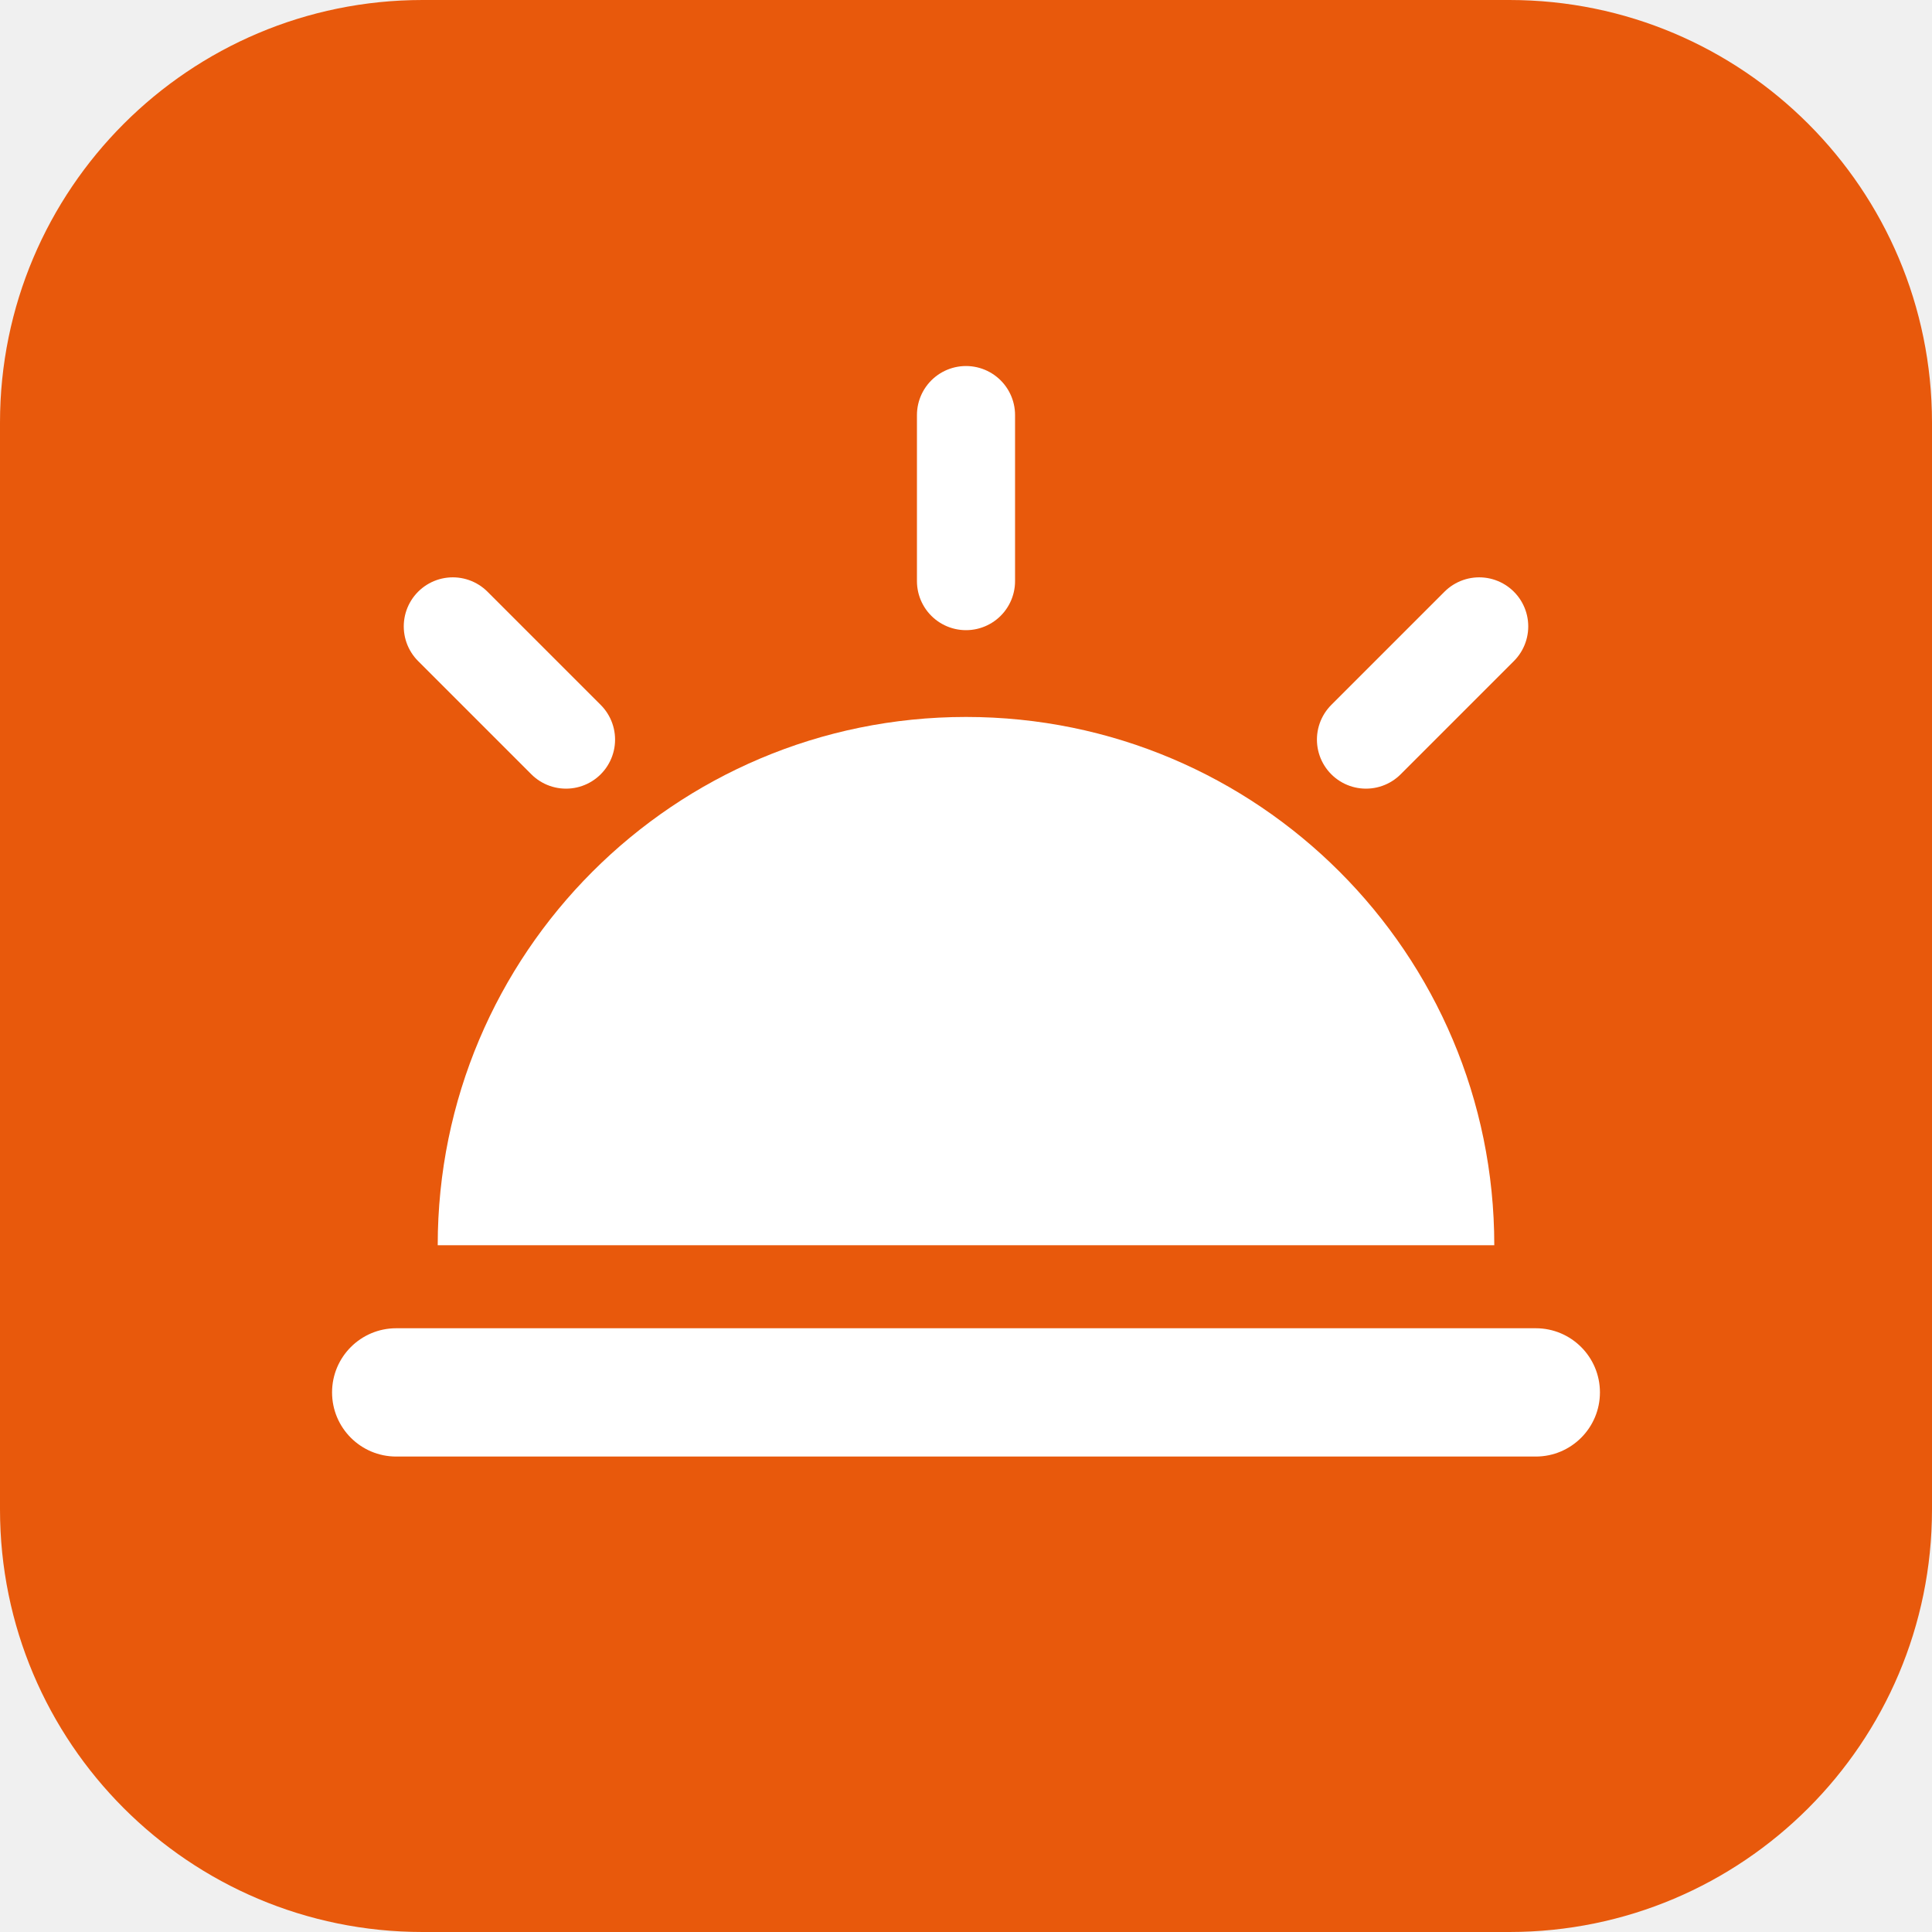
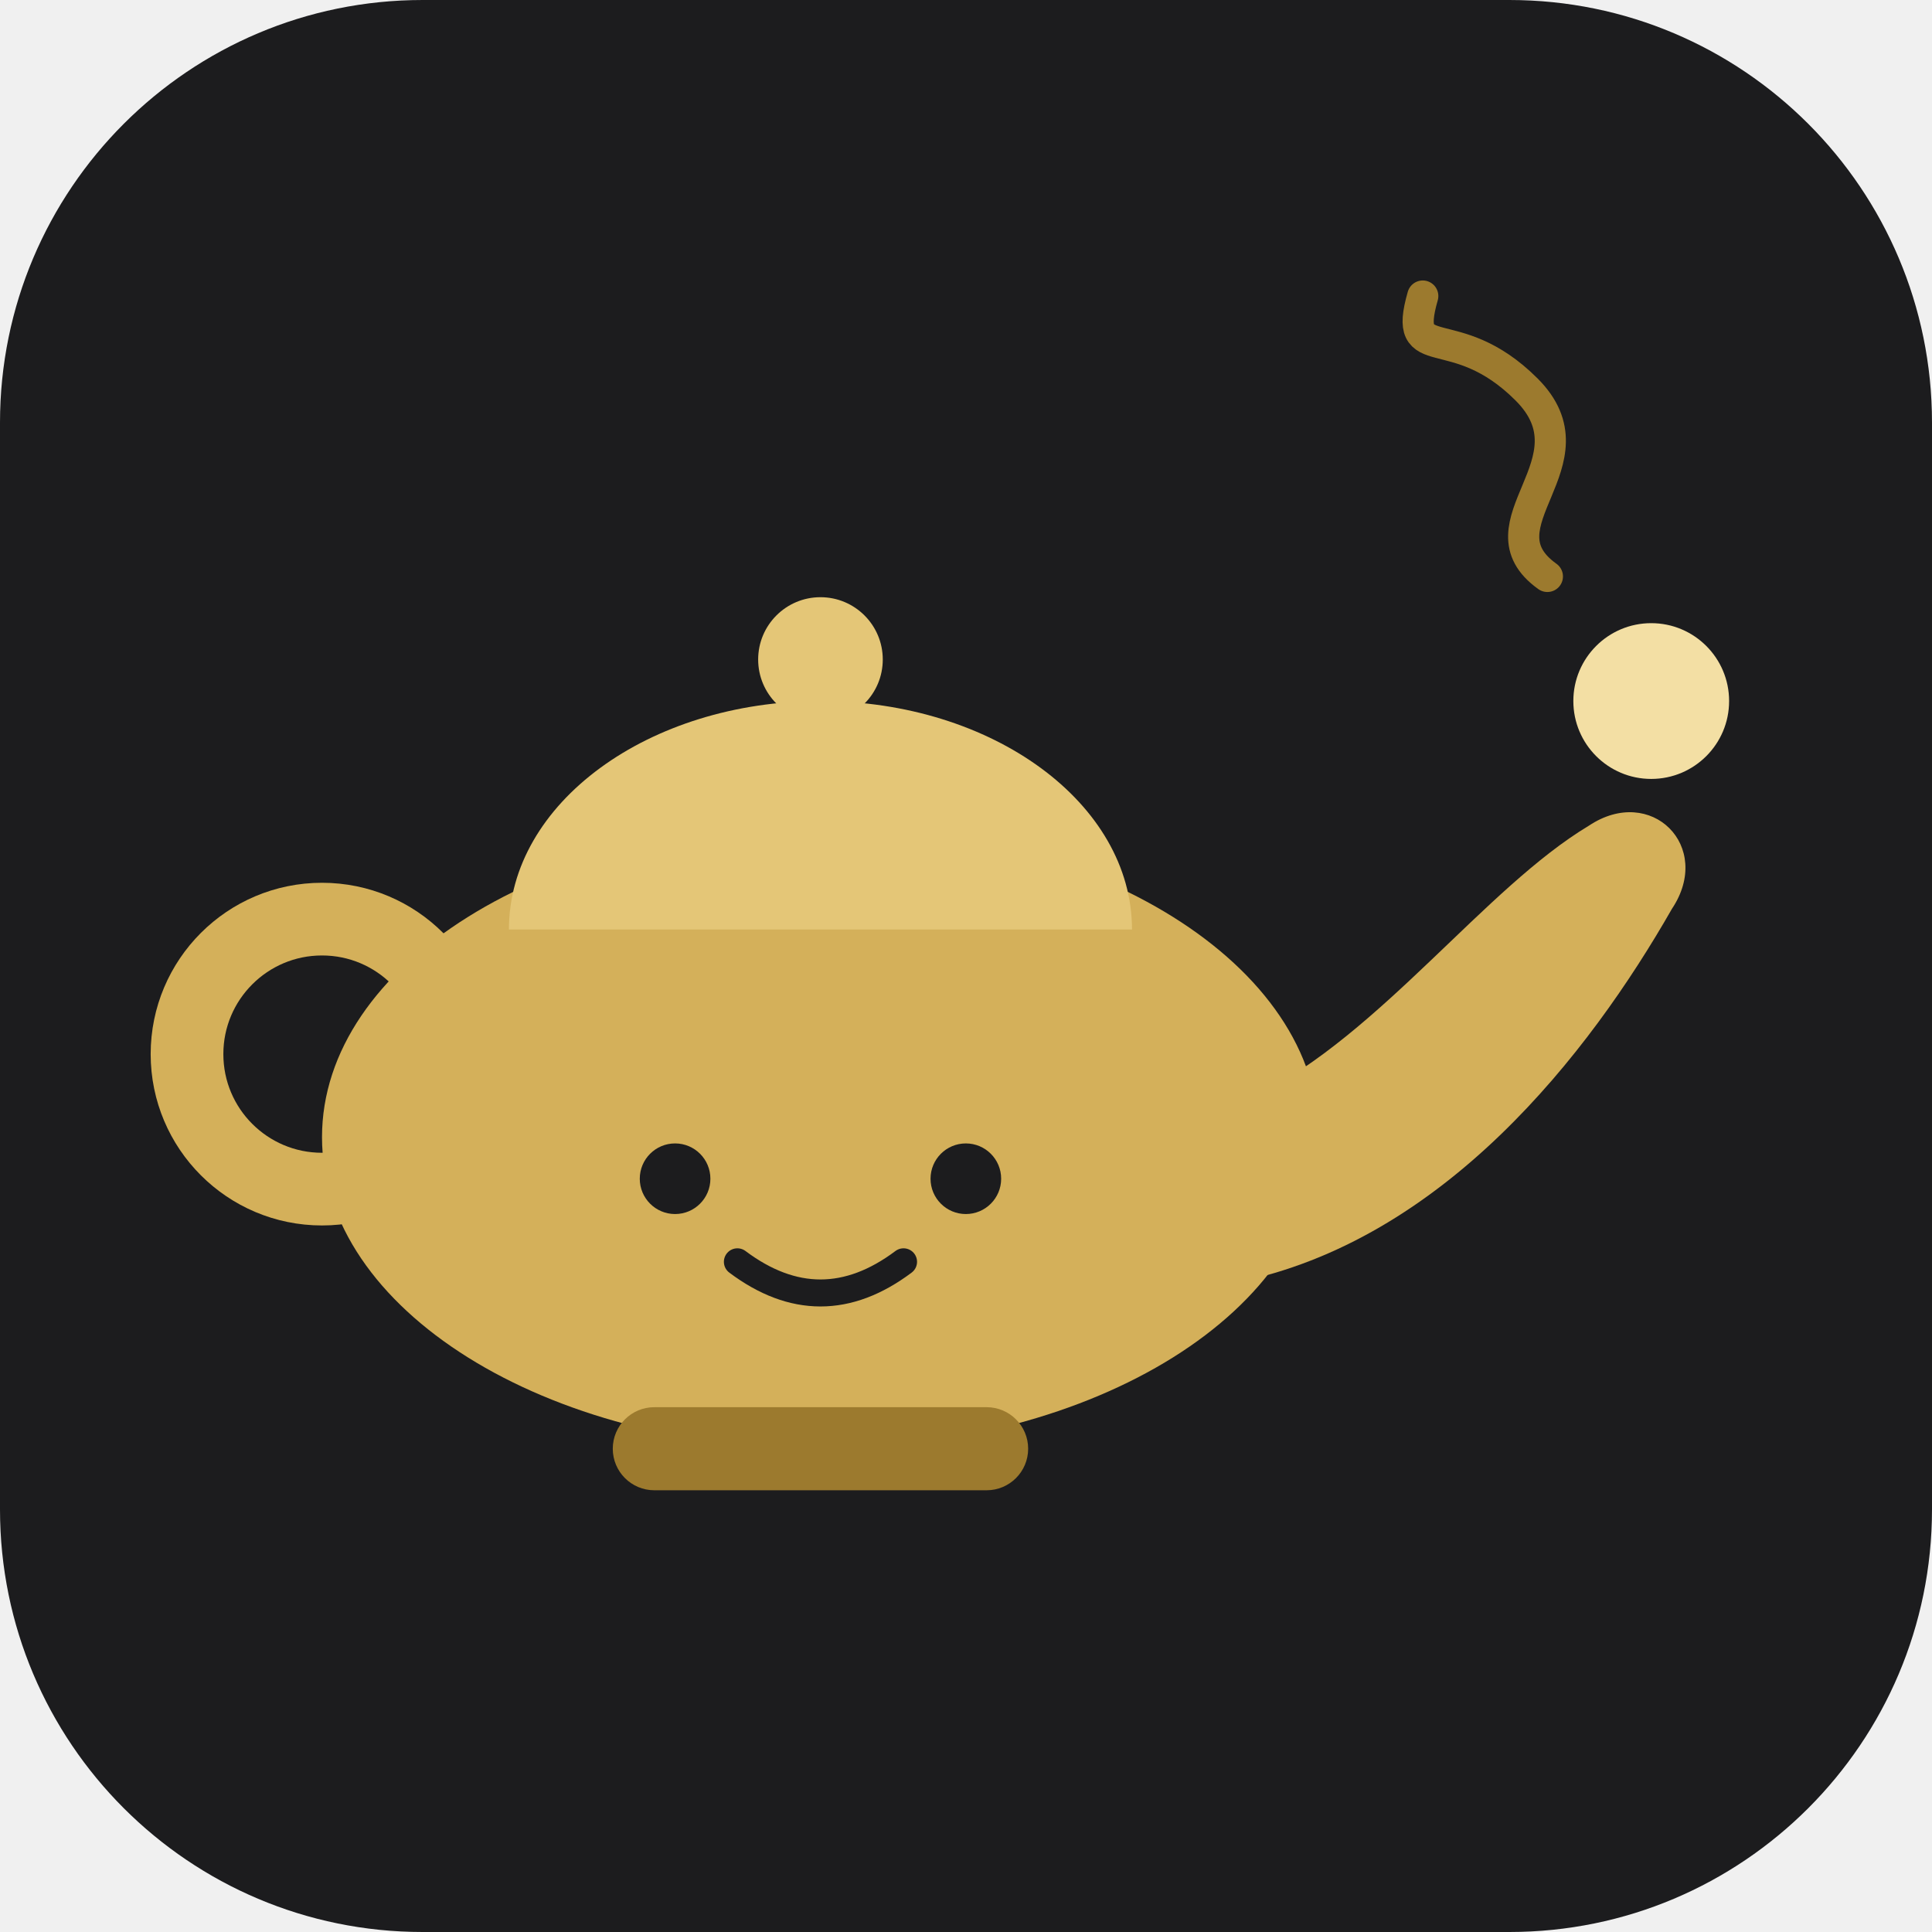
<svg xmlns="http://www.w3.org/2000/svg" viewBox="0 0 512 512">
-   <rect width="512" height="512" rx="112" fill="#e8590c" />
-   <path d="M116 330a140 140 0 0 1 280 0z" fill="#fff" />
-   <rect x="88" y="352" width="336" height="34" rx="17" fill="#fff" />
-   <g stroke="#fff" stroke-width="26" stroke-linecap="round">
-     <path d="M256 110v44M120 166l30 30M392 166l-30 30" />
+   <rect width="512" height="512" rx="112" fill="#1C1C1E" />
+   <g transform="translate(35.8 35.8) scale(6.880)">
+     <g transform="translate(-24 -19.8) scale(.4)">
+       <path fill="none" stroke="#9C7A2E" stroke-width="3" stroke-linecap="round" d="M196 92c-7-5 5-11-2-18s-12-2-10-9" />
+       <circle fill="none" stroke="#D4B05A" stroke-width="7" cx="78" cy="138" r="13" />
+       <path fill="#D4B05A" d="M168 142C180 136 190 122 200 116c6-4 12 2 8 8-8 14-22 32-42 36z" />
+       <ellipse fill="#D4B05A" cx="126" cy="146" rx="48" ry="30" />
+       <path fill="#E4C677" d="M96 126a30 22 0 0 1 60 0z" />
+       <circle fill="#E4C677" cx="126" cy="100" r="6" />
+       <rect fill="#9C7A2E" x="106" y="172" width="40" height="8" rx="4" />
+       <circle fill="#1C1C1E" cx="112" cy="150" r="3.4" />
+       <circle fill="#1C1C1E" cx="140" cy="150" r="3.4" />
+       <path fill="none" stroke="#1C1C1E" stroke-width="2.6" stroke-linecap="round" d="M118 158q8 6 16 0" />
+       <circle fill="#F3DFA4" cx="206" cy="104" r="7.5" />
+     </g>
  </g>
</svg>
